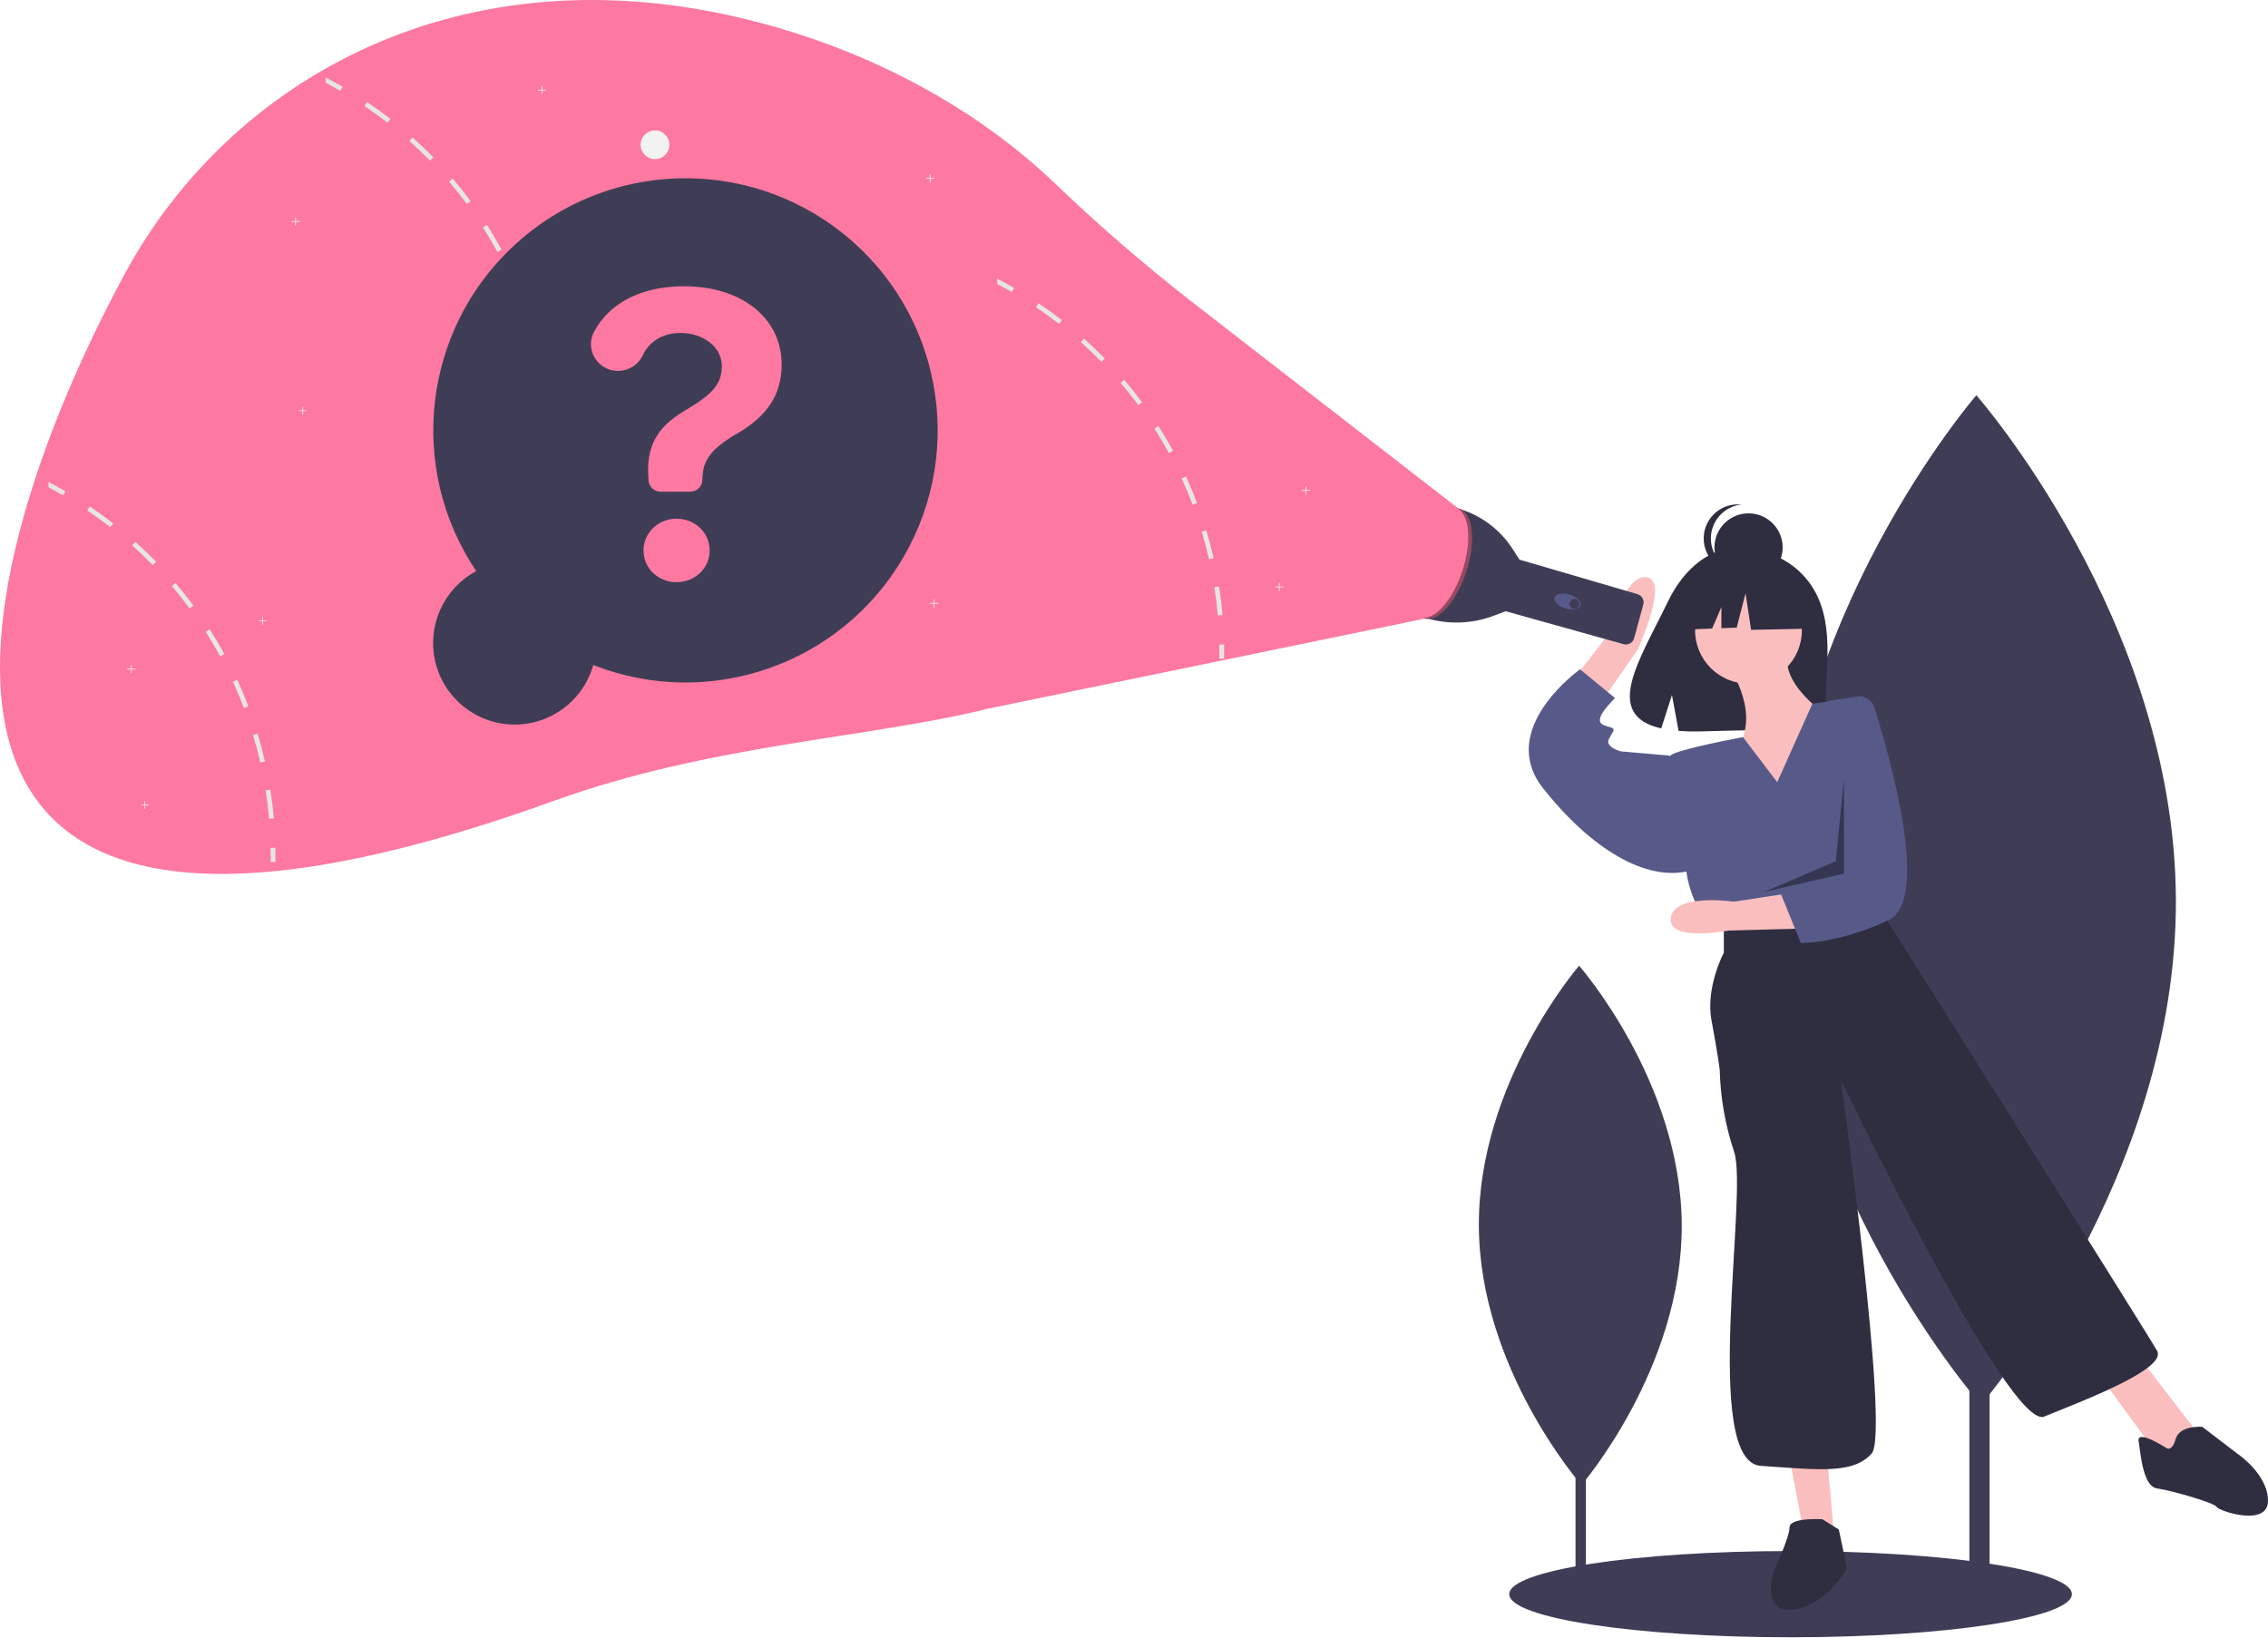
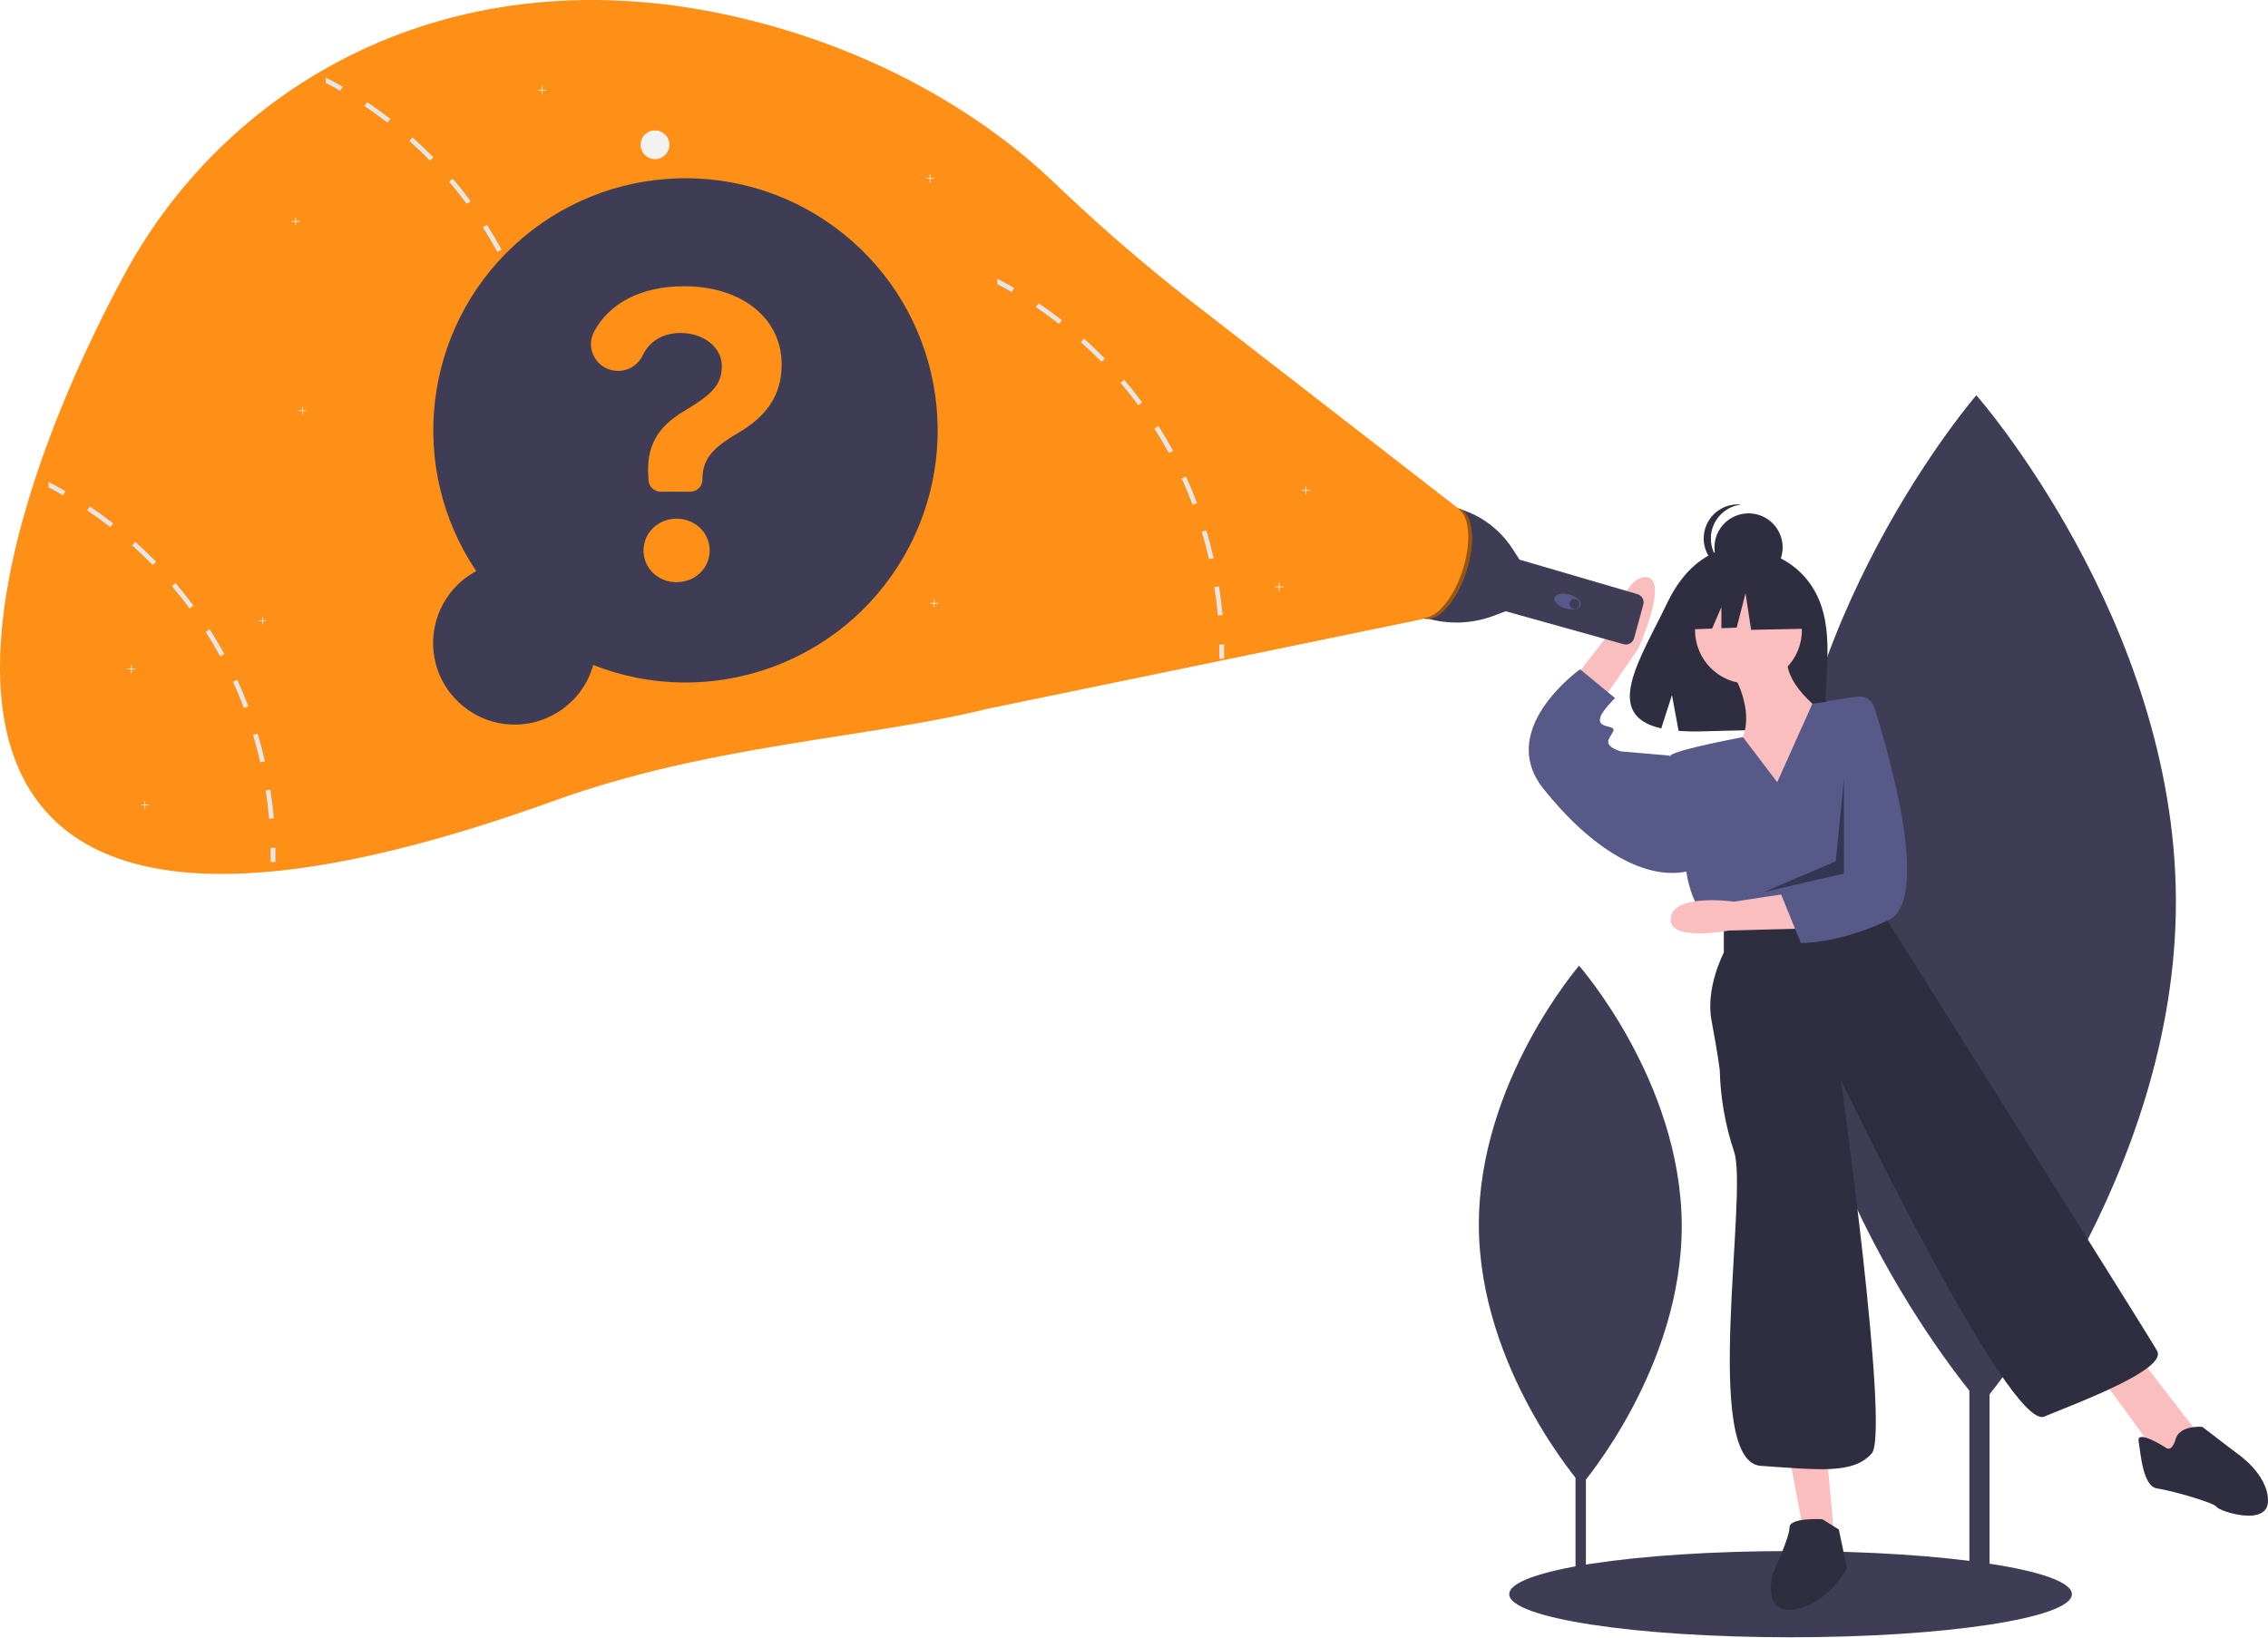
<svg xmlns="http://www.w3.org/2000/svg" id="b7da5827-4560-4d63-9360-f6e9beb837fe" data-name="Layer 1" width="1104.469" height="797.515" viewBox="0 0 1104.469 797.515">
  <rect x="959.049" y="388.464" width="9.832" height="388.345" fill="#3f3d56" />
  <path d="M1107.38,489.196c.626,135.795-94.913,246.321-94.913,246.321s-96.553-109.641-97.179-245.435,94.913-246.321,94.913-246.321S1106.754,353.401,1107.38,489.196Z" transform="translate(-47.76569 -51.24247)" fill="#3f3d56" />
  <rect x="767.244" y="571.186" width="5.057" height="199.735" fill="#3f3d56" />
  <path d="M866.733,647.882c.322,69.842-48.816,126.689-48.816,126.689s-49.66-56.391-49.982-126.233,48.816-126.689,48.816-126.689S866.411,578.04,866.733,647.882Z" transform="translate(-47.76569 -51.24247)" fill="#3f3d56" />
  <ellipse cx="871.969" cy="776.515" rx="137" ry="21" fill="#3f3d56" />
  <path d="M931.034,338.324c-11.607-19.612-34.57-20.526-34.57-20.526s-22.376-2.861-36.731,27.008c-13.379,27.841-31.845,54.722-2.973,61.239l5.215-16.232,3.23,17.44a112.967,112.967,0,0,0,12.353.211c30.92-.998,60.366.292,59.418-10.803C935.715,381.911,942.202,357.194,931.034,338.324Z" transform="translate(-47.76569 -51.24247)" fill="#2f2e41" />
  <path d="M889.234,375.258s15,21,6,38,21,35,21,35l22-48s-26-17-19-33Z" transform="translate(-47.76569 -51.24247)" fill="#fbbebe" />
  <circle cx="851.469" cy="307.015" r="26" fill="#fbbebe" />
  <path d="M809.255,388.313l21.728-28.034s7.651-29.385,18.731-27.895-4.377,35.24-4.377,35.24l-21.589,31.031Z" transform="translate(-47.76569 -51.24247)" fill="#fbbebe" />
  <polygon points="871.469 710.015 878.469 747.015 893.469 751.015 889.469 707.015 871.469 710.015" fill="#fbbebe" />
  <polygon points="1022.469 670.015 1049.469 707.015 1060.469 712.015 1069.469 697.015 1042.469 662.015 1022.469 670.015" fill="#fbbebe" />
  <path d="M913.234,432.258l-16.681-21.959s-32.319,5.959-35.319,8.959,8,58,8,58,2,15,11,23l9,6,74-15,2.782-32.926a86.41,86.41,0,0,0-22.782-66.074l0,0-12.876,1.76Z" transform="translate(-47.76569 -51.24247)" fill="#575a89" />
  <path d="M865.234,421.258l-5-2-23-2s-8-2-6-6,4-5,0-6-5-2-4-5,7-9,7-9l-17-14s-.92.651-2.407,1.855c-8.44,6.834-35.147,31.489-15.593,56.145,23,29,50,46,72,40Z" transform="translate(-47.76569 -51.24247)" fill="#575a89" />
  <path d="M887.234,501.258v14s-9,17-6,33,4,24,4,24a136.533,136.533,0,0,0,7,40c7,20-16,151,13,153s45,4,54-6-15-182-15-182,82,171,99,164,60-23,55-32-131-209-131-209l-4-9Z" transform="translate(-47.76569 -51.24247)" fill="#2f2e41" />
  <path d="M935.234,791.258s-16-1-16,4-8,22-8,22-6,20,10,18,26-20,26-20l-4-19Z" transform="translate(-47.76569 -51.24247)" fill="#2f2e41" />
  <path d="M1102.234,756.258s-14-9-13-3,2,22,9,23,28,7,29,9,25,10,25-3-15-23-15-23l-17-13s-11-1-13,6S1102.234,756.258,1102.234,756.258Z" transform="translate(-47.76569 -51.24247)" fill="#2f2e41" />
  <circle cx="851.508" cy="266.654" r="16.604" fill="#2f2e41" />
  <path d="M880.922,313.528a16.604,16.604,0,0,1,14.856-16.51,16.772,16.772,0,0,0-1.748-.093,16.604,16.604,0,1,0,0,33.208,16.772,16.772,0,0,0,1.748-.093A16.604,16.604,0,0,1,880.922,313.528Z" transform="translate(-47.76569 -51.24247)" fill="#2f2e41" />
  <polygon points="878.136 285.191 855.45 273.307 824.12 278.169 817.638 306.797 833.774 306.176 838.282 295.659 838.282 306.003 845.727 305.717 850.048 288.972 852.749 306.797 879.217 306.257 878.136 285.191" fill="#2f2e41" />
  <path d="M924.544,503.574l-34.987.946s-29.854,5.809-28.179-6.241,30.799-7.835,30.799-7.835l31.88-4.863Z" transform="translate(-47.76569 -51.24247)" fill="#fbbebe" />
  <path d="M952.226,390.562a7.467,7.467,0,0,1,8.236,5.128c6.849,21.584,27.951,93.813,6.985,103.723-24.694,11.672-42.714,11.158-42.714,11.158l-9.645-23.748,8.781-8.24,9.374-60.275,4.492-25.55Z" transform="translate(-47.76569 -51.24247)" fill="#575a89" />
  <polygon points="897.969 379.515 893.969 419.515 858.969 434.515 897.969 425.515 897.969 379.515" opacity="0.4" />
  <path d="M756.98,298.705h0a46.84,46.84,0,0,1,27.352,19.87l3.271,5.066.165.21L845.153,340.641a4.183,4.183,0,0,1,2.861,5.115l-4.455,16.335a4.183,4.183,0,0,1-5.161,2.928l-57.4-16.044-.001.002-5.765,2.179a51.515,51.515,0,0,1-33.122,1.126h0Z" transform="translate(-47.76569 -51.24247)" fill="#3f3d56" />
  <ellipse cx="811.107" cy="344.233" rx="3.504" ry="6.57" transform="translate(205.1751 974.7836) rotate(-73.69006)" fill="#575a89" />
  <circle cx="766.716" cy="294.14" r="2.409" fill="#3f3d56" />
-   <ellipse cx="749.694" cy="325.728" rx="28.09" ry="12.703" transform="translate(160.8404 887.1541) rotate(-72.0342)" fill="#fd79a1" />
+   <ellipse cx="749.694" cy="325.728" rx="28.09" ry="12.703" transform="translate(160.8404 887.1541) rotate(-72.0342)" fill="#ff9017" />
  <path d="M759.994,329.124c4.611-14.22,3.357-27.472-2.711-30.355a5.891,5.891,0,0,1,1.076.238c6.673,2.164,8.204,15.881,3.419,30.639s-14.074,24.967-20.748,22.803a5.863,5.863,0,0,1-.708-.284C746.886,353,755.461,343.104,759.994,329.124Z" transform="translate(-47.76569 -51.24247)" opacity="0.4" />
-   <path d="M757.734,298.758,627.497,197.732a861.922,861.922,0,0,1-66.215-57.386C524.156,104.959,473.758,76.666,415.08,61.602,272.519,25.005,159.582,89.897,108.214,185.181c-78.495,145.604-138.65,381.879,209.394,256.11,76.117-27.506,153.165-30.429,211.586-44.918l211.54-43.616Z" transform="translate(-47.76569 -51.24247)" fill="#fd79a1" />
+   <path d="M757.734,298.758,627.497,197.732a861.922,861.922,0,0,1-66.215-57.386C524.156,104.959,473.758,76.666,415.08,61.602,272.519,25.005,159.582,89.897,108.214,185.181c-78.495,145.604-138.65,381.879,209.394,256.11,76.117-27.506,153.165-30.429,211.586-44.918l211.54-43.616Z" transform="translate(-47.76569 -51.24247)" fill="#ff9017" />
  <circle cx="318.969" cy="70.515" r="7" fill="#f2f2f2" />
  <polygon points="454.949 86.695 453.127 86.695 453.127 84.873 452.771 84.873 452.771 86.695 450.949 86.695 450.949 87.051 452.771 87.051 452.771 88.873 453.127 88.873 453.127 87.051 454.949 87.051 454.949 86.695" fill="#f2f2f2" />
  <polygon points="637.949 238.695 636.127 238.695 636.127 236.873 635.771 236.873 635.771 238.695 633.949 238.695 633.949 239.051 635.771 239.051 635.771 240.873 636.127 240.873 636.127 239.051 637.949 239.051 637.949 238.695" fill="#f2f2f2" />
  <polygon points="624.949 285.695 623.127 285.695 623.127 283.873 622.771 283.873 622.771 285.695 620.949 285.695 620.949 286.051 622.771 286.051 622.771 287.873 623.127 287.873 623.127 286.051 624.949 286.051 624.949 285.695" fill="#f2f2f2" />
  <polygon points="65.949 325.695 64.127 325.695 64.127 323.873 63.771 323.873 63.771 325.695 61.949 325.695 61.949 326.051 63.771 326.051 63.771 327.873 64.127 327.873 64.127 326.051 65.949 326.051 65.949 325.695" fill="#f2f2f2" />
  <polygon points="145.949 107.695 144.127 107.695 144.127 105.873 143.771 105.873 143.771 107.695 141.949 107.695 141.949 108.051 143.771 108.051 143.771 109.873 144.127 109.873 144.127 108.051 145.949 108.051 145.949 107.695" fill="#f2f2f2" />
  <polygon points="456.949 293.695 455.127 293.695 455.127 291.873 454.771 291.873 454.771 293.695 452.949 293.695 452.949 294.051 454.771 294.051 454.771 295.873 455.127 295.873 455.127 294.051 456.949 294.051 456.949 293.695" fill="#f2f2f2" />
  <polygon points="265.949 43.695 264.127 43.695 264.127 41.873 263.771 41.873 263.771 43.695 261.949 43.695 261.949 44.051 263.771 44.051 263.771 45.873 264.127 45.873 264.127 44.051 265.949 44.051 265.949 43.695" fill="#f2f2f2" />
  <path d="M314.415,238.915l-2.27.35c.71,4.54,1.27,9.18,1.68,13.77l2.29-.2C315.705,248.185,315.135,243.505,314.415,238.915Z" transform="translate(-47.76569 -51.24247)" fill="#e6e6e6" />
  <path d="M308.205,211.575l-2.2.67c1.33,4.4,2.52,8.91,3.53,13.4l2.25-.51C310.755,220.595,309.545,216.035,308.205,211.575Z" transform="translate(-47.76569 -51.24247)" fill="#e6e6e6" />
  <path d="M298.295,185.355l-2.09.96c1.92,4.19,3.72,8.49,5.35,12.79l2.15-.81C302.055,193.945,300.245,189.585,298.295,185.355Z" transform="translate(-47.76569 -51.24247)" fill="#e6e6e6" />
  <path d="M284.895,160.775l-1.94,1.23c2.47,3.88,4.84,7.9,7.04,11.93l2.02-1.1C289.795,168.755,287.395,164.695,284.895,160.775Z" transform="translate(-47.76569 -51.24247)" fill="#e6e6e6" />
  <path d="M268.235,138.245l-1.75,1.49c2.98,3.5,5.88,7.16,8.62,10.86l1.84-1.37C274.185,145.485,271.255,141.785,268.235,138.245Z" transform="translate(-47.76569 -51.24247)" fill="#e6e6e6" />
  <path d="M248.655,118.185l-1.53,1.71c3.44,3.07,6.81,6.3,10.02,9.59l1.65-1.61C255.545,124.545,252.135,121.285,248.655,118.185Z" transform="translate(-47.76569 -51.24247)" fill="#e6e6e6" />
  <path d="M226.535,100.965l-1.29,1.9c3.82,2.57,7.6,5.31,11.23,8.14l1.42-1.81C234.215,106.335,230.395,103.565,226.535,100.965Z" transform="translate(-47.76569 -51.24247)" fill="#e6e6e6" />
  <path d="M206.405,89.005v2.6c2.39,1.25,4.76,2.56,7.08,3.9l1.15-1.99Q210.585,91.175,206.405,89.005Z" transform="translate(-47.76569 -51.24247)" fill="#e6e6e6" />
  <path d="M314.57,267.221l2.299-.042c.042,2.321.045,4.655.009,6.936l-2.298-.036C314.614,271.824,314.611,269.516,314.57,267.221Z" transform="translate(-47.76569 -51.24247)" fill="#e6e6e6" />
  <path d="M179.415,435.915l-2.27.35c.71,4.54,1.27,9.18,1.68,13.77l2.29-.2C180.705,445.185,180.135,440.505,179.415,435.915Z" transform="translate(-47.76569 -51.24247)" fill="#e6e6e6" />
  <path d="M173.205,408.575l-2.2.67c1.33,4.4,2.52,8.91,3.53,13.4l2.25-.51C175.755,417.595,174.545,413.035,173.205,408.575Z" transform="translate(-47.76569 -51.24247)" fill="#e6e6e6" />
  <path d="M163.295,382.355l-2.09.96c1.92,4.19,3.72,8.49,5.35,12.79l2.15-.81C167.055,390.945,165.245,386.585,163.295,382.355Z" transform="translate(-47.76569 -51.24247)" fill="#e6e6e6" />
  <path d="M149.895,357.775l-1.94,1.23c2.47,3.88,4.84,7.9,7.04,11.93l2.02-1.1C154.795,365.755,152.395,361.695,149.895,357.775Z" transform="translate(-47.76569 -51.24247)" fill="#e6e6e6" />
  <path d="M133.235,335.245l-1.75,1.49c2.98,3.5,5.88,7.16,8.62,10.86l1.84-1.37C139.185,342.485,136.255,338.785,133.235,335.245Z" transform="translate(-47.76569 -51.24247)" fill="#e6e6e6" />
  <path d="M113.655,315.185l-1.53,1.71c3.44,3.07,6.81,6.3,10.02,9.59l1.65-1.61C120.545,321.545,117.135,318.285,113.655,315.185Z" transform="translate(-47.76569 -51.24247)" fill="#e6e6e6" />
  <path d="M91.535,297.965l-1.29,1.9c3.82,2.57,7.6,5.31,11.23,8.14l1.42-1.81C99.215,303.335,95.395,300.565,91.535,297.965Z" transform="translate(-47.76569 -51.24247)" fill="#e6e6e6" />
  <path d="M71.405,286.005v2.6c2.39,1.25,4.76,2.56,7.08,3.9l1.15-1.99Q75.585,288.175,71.405,286.005Z" transform="translate(-47.76569 -51.24247)" fill="#e6e6e6" />
  <path d="M179.57,464.221l2.299-.042c.042,2.321.045,4.655.009,6.936l-2.298-.036C179.614,468.824,179.611,466.516,179.57,464.221Z" transform="translate(-47.76569 -51.24247)" fill="#e6e6e6" />
  <path d="M641.415,336.915l-2.27.35c.71,4.54,1.27,9.18,1.68,13.77l2.29-.2C642.705,346.185,642.135,341.505,641.415,336.915Z" transform="translate(-47.76569 -51.24247)" fill="#e6e6e6" />
  <path d="M635.205,309.575l-2.2.67c1.33,4.4,2.52,8.91,3.53,13.4l2.25-.51C637.755,318.595,636.545,314.035,635.205,309.575Z" transform="translate(-47.76569 -51.24247)" fill="#e6e6e6" />
  <path d="M625.295,283.355l-2.09.96c1.92,4.19,3.72,8.49,5.35,12.79l2.15-.81C629.055,291.945,627.245,287.585,625.295,283.355Z" transform="translate(-47.76569 -51.24247)" fill="#e6e6e6" />
  <path d="M611.895,258.775l-1.94,1.23c2.47,3.88,4.84,7.9,7.04,11.93l2.02-1.1C616.795,266.755,614.395,262.695,611.895,258.775Z" transform="translate(-47.76569 -51.24247)" fill="#e6e6e6" />
  <path d="M595.235,236.245l-1.75,1.49c2.98,3.5,5.88,7.16,8.62,10.86l1.84-1.37C601.185,243.485,598.255,239.785,595.235,236.245Z" transform="translate(-47.76569 -51.24247)" fill="#e6e6e6" />
  <path d="M575.655,216.185l-1.53,1.71c3.44,3.07,6.81,6.3,10.02,9.59l1.65-1.61C582.545,222.545,579.135,219.285,575.655,216.185Z" transform="translate(-47.76569 -51.24247)" fill="#e6e6e6" />
  <path d="M553.535,198.965l-1.29,1.9c3.82,2.57,7.6,5.31,11.23,8.14l1.42-1.81C561.215,204.335,557.395,201.565,553.535,198.965Z" transform="translate(-47.76569 -51.24247)" fill="#e6e6e6" />
  <path d="M533.405,187.005v2.6c2.39,1.25,4.76,2.56,7.08,3.9l1.15-1.99Q537.585,189.175,533.405,187.005Z" transform="translate(-47.76569 -51.24247)" fill="#e6e6e6" />
  <path d="M641.57,365.221l2.299-.042c.042,2.321.045,4.655.009,6.936l-2.298-.036C641.614,369.824,641.611,367.516,641.57,365.221Z" transform="translate(-47.76569 -51.24247)" fill="#e6e6e6" />
  <polygon points="149.295 199.895 147.6 199.895 147.6 198.199 147.269 198.199 147.269 199.895 145.573 199.895 145.573 200.225 147.269 200.225 147.269 201.921 147.6 201.921 147.6 200.225 149.295 200.225 149.295 199.895" fill="#f2f2f2" />
  <polygon points="129.754 302.252 128.059 302.252 128.059 300.556 127.728 300.556 127.728 302.252 126.032 302.252 126.032 302.583 127.728 302.583 127.728 304.278 128.059 304.278 128.059 302.583 129.754 302.583 129.754 302.252" fill="#f2f2f2" />
  <polygon points="72.417 391.959 70.721 391.959 70.721 390.264 70.39 390.264 70.39 391.959 68.695 391.959 68.695 392.29 70.39 392.29 70.39 393.986 70.721 393.986 70.721 392.29 72.417 392.29 72.417 391.959" fill="#f2f2f2" />
  <path d="M279.684,329.425a122.811,122.811,0,1,1,56.982,45.751,39.726,39.726,0,1,1-56.982-45.751Z" transform="translate(-47.76569 -51.24247)" fill="#3f3d56" />
-   <path d="M380.894,190.679c28.154,0,47.524,15.616,47.524,38.064,0,14.865-7.207,25.151-21.097,33.334-13.063,7.583-17.493,13.139-17.493,22.748h0a5.931,5.931,0,0,1-5.931,5.931H369.504a5.931,5.931,0,0,1-5.928-5.724l-.026-.732c-1.276-15.466,4.129-25.076,17.718-33.034,12.688-7.583,18.019-12.388,18.019-21.697s-9.009-16.142-20.196-16.142c-8.503,0-15.231,4.139-18.318,10.896a13.252,13.252,0,0,1-12.112,7.573h0c-9.752,0-16.194-10.371-11.634-18.99C344.243,199.271,359.465,190.679,380.894,190.679ZM361.148,319.362c0-8.634,7.207-15.466,16.067-15.466,8.934,0,16.142,6.757,16.142,15.466s-7.207,15.466-16.142,15.466-16.067-6.757-16.067-15.466Z" transform="translate(-47.76569 -51.24247)" fill="#fd79a1" />
+   <path d="M380.894,190.679c28.154,0,47.524,15.616,47.524,38.064,0,14.865-7.207,25.151-21.097,33.334-13.063,7.583-17.493,13.139-17.493,22.748h0a5.931,5.931,0,0,1-5.931,5.931H369.504a5.931,5.931,0,0,1-5.928-5.724l-.026-.732c-1.276-15.466,4.129-25.076,17.718-33.034,12.688-7.583,18.019-12.388,18.019-21.697s-9.009-16.142-20.196-16.142c-8.503,0-15.231,4.139-18.318,10.896a13.252,13.252,0,0,1-12.112,7.573h0c-9.752,0-16.194-10.371-11.634-18.99C344.243,199.271,359.465,190.679,380.894,190.679ZM361.148,319.362c0-8.634,7.207-15.466,16.067-15.466,8.934,0,16.142,6.757,16.142,15.466s-7.207,15.466-16.142,15.466-16.067-6.757-16.067-15.466Z" transform="translate(-47.76569 -51.24247)" fill="#ff9017" />
</svg>
